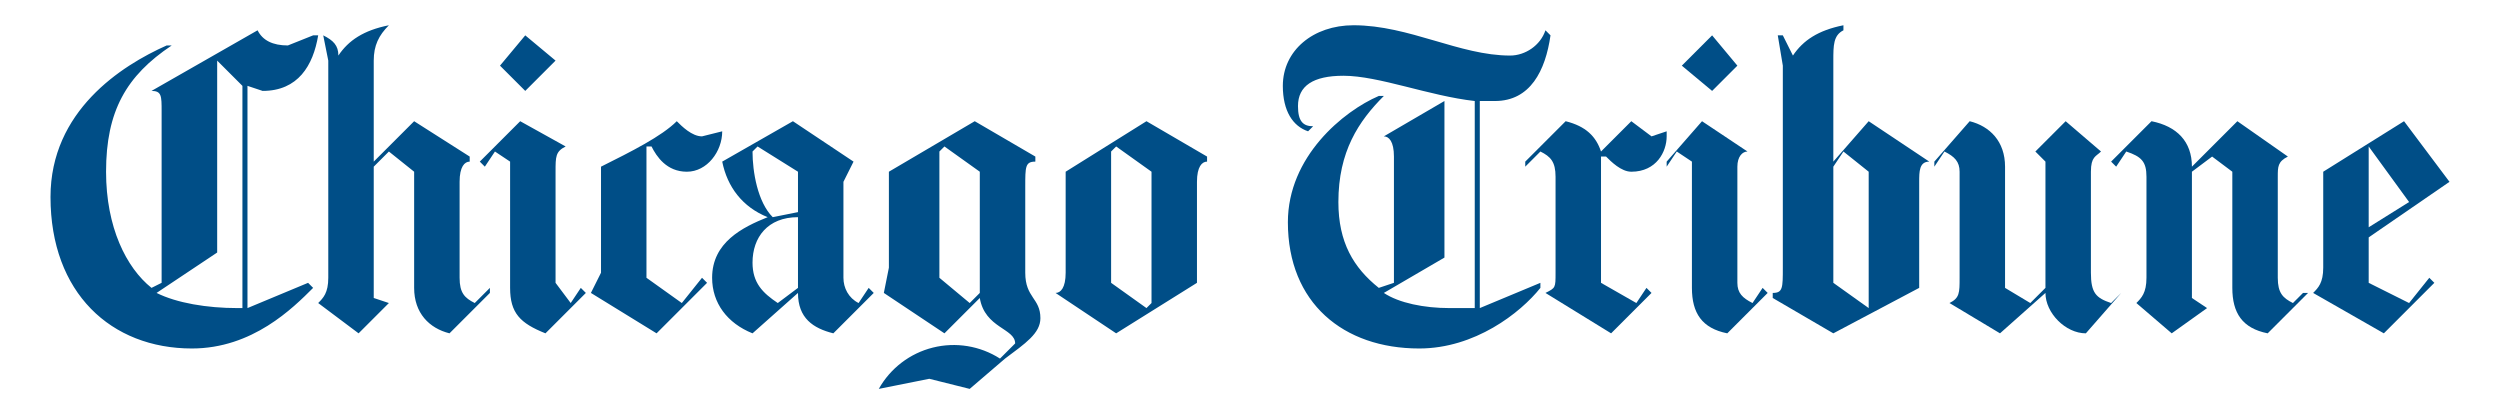
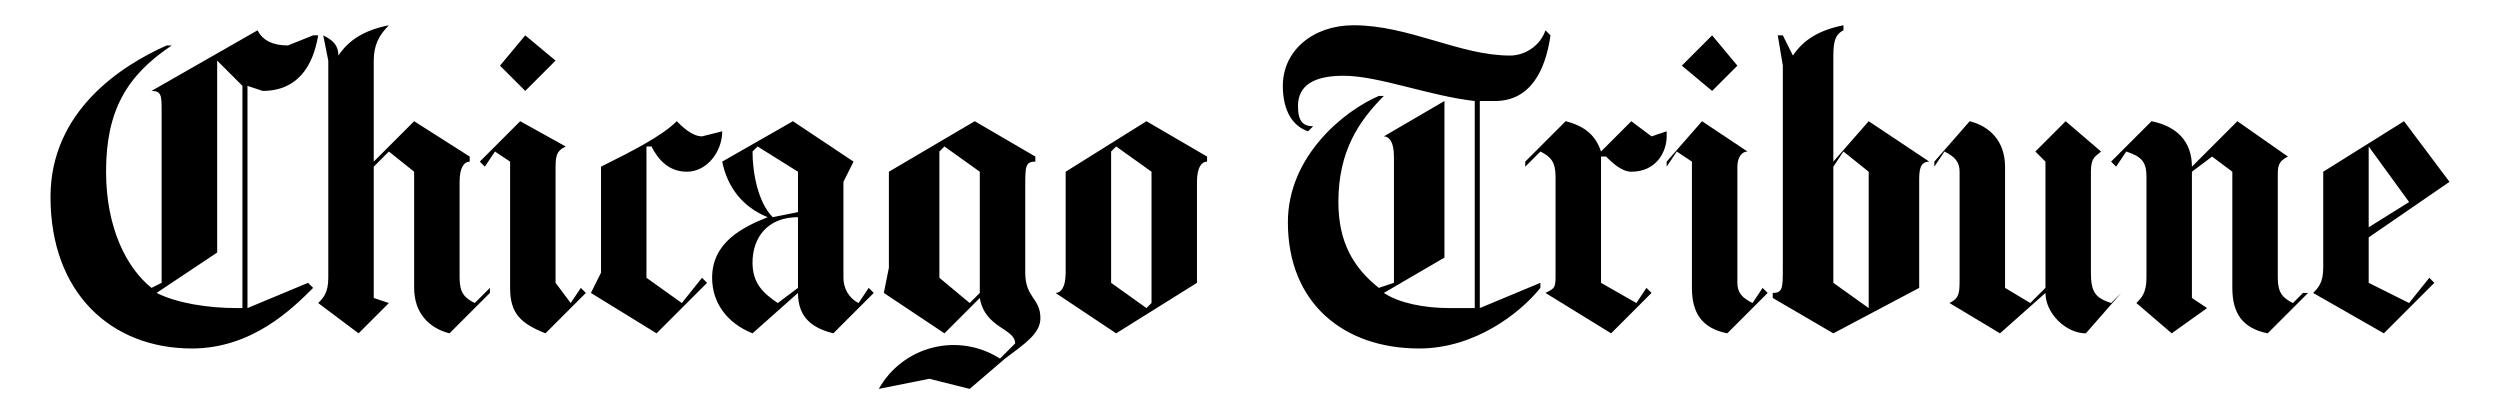
<svg xmlns="http://www.w3.org/2000/svg" viewBox="0 0 495 82" id="ct-full" aria-label="Chicago Tribune" role="img" version="1.1" width="495" height="82">
  <defs id="defs69" />
-   <g id="g64" style="fill:#004e87;fill-rule:evenodd" transform="translate(10,5)">
+   <g id="g64" transform="translate(10,5)">
    <path d="m 475,31 -16,11 v 9 l 8,4 4,-5 1,1 -10,10 -14,-8 c 1,-1 2,-2 2,-5 V 29 l 16,-10 z m -8,4 -8,-11 v 16 z m -20,18 -8,8 c -5,-1 -7,-4 -7,-9 V 29 l -4,-3 -4,3 v 25 l 3,2 -7,5 -7,-6 c 1,-1 2,-2 2,-5 V 30 c 0,-3 -1,-4 -4,-5 l -2,3 -1,-1 8,-8 c 5,1 8,4 8,9 l 9,-9 10,7 c -2,1 -2,2 -2,4 v 20 c 0,3 1,4 3,5 l 2,-2 h 1 m -37,0 -7,8 c -4,0 -8,-4 -8,-8 l -9,8 -10,-6 c 2,-1 2,-2 2,-5 V 29 c 0,-2 -1,-3 -3,-4 l -2,3 v -1 l 7,-8 c 4,1 7,4 7,9 v 24 l 5,3 3,-3 V 27 l -2,-2 6,-6 7,6 c -1,1 -2,1 -2,4 v 20 c 0,4 1,5 4,6 l 2,-2 M 372,27 c -2,0 -2,2 -2,4 v 21 l -17,9 -12,-7 v -1 c 2,0 2,-1 2,-5 V 8 l -1,-6 h 1 l 2,4 c 2,-3 5,-5 10,-6 v 1 c -2,1 -2,3 -2,6 v 20 l 7,-8 z M 360,55 V 29 l -5,-4 -2,3 v 23 l 7,5 z m -26,-47 -5,5 -6,-5 6,-6 5,6 m 6,45 -8,8 c -5,-1 -7,-4 -7,-9 V 27 l -3,-2 -2,3 v -1 l 7,-8 9,6 c -1,0 -2,1 -2,3 v 23 c 0,2 1,3 3,4 l 2,-3 1,1 M 320,22 c 0,3 -2,7 -7,7 -2,0 -4,-2 -5,-3 h -1 v 25 l 7,4 2,-3 1,1 -8,8 -13,-8 c 2,-1 2,-1 2,-4 V 30 c 0,-3 -1,-4 -3,-5 l -3,3 v -1 l 8,-8 c 4,1 6,3 7,6 l 6,-6 4,3 3,-1 v 1" id="path60" />
    <path d="m 297,2 c -1,7 -4,13 -11,13 h -3 v 41 l 12,-5 v 1 c -4,5 -13,12 -24,12 -15,0 -26,-9 -26,-25 0,-13 11,-22 18,-25 h 1 c -5,5 -9,11 -9,21 0,8 3,13 8,17 l 3,-1 V 26 c 0,-3 -1,-4 -2,-4 l 12,-7 v 31 l -12,7 c 3,2 8,3 13,3 h 5 V 15 c -9,-1 -19,-5 -26,-5 -6,0 -9,2 -9,6 0,3 1,4 3,4 l -1,1 c -3,-1 -5,-4 -5,-9 0,-7 6,-12 14,-12 11,0 21,6 31,6 3,0 6,-2 7,-5 l 1,1 m -68,25 c -1,0 -2,1 -2,4 v 20 l -16,10 -12,-8 c 1,0 2,-1 2,-4 V 29 l 16,-10 12,7 z M 218,55 V 29 l -7,-5 -1,1 v 26 l 7,5 z m -22,3 c 0,3 -3,5 -7,8 l -7,6 -8,-2 -10,2 a 17,17 0 0 1 24,-6 l 3,-3 c 0,-3 -6,-3 -7,-9 l -7,7 -12,-8 1,-5 V 29 l 17,-10 12,7 v 1 c -2,0 -2,1 -2,5 v 17 c 0,5 3,5 3,9 z M 184,53 V 29 l -7,-5 -1,1 v 25 l 6,5 z m -21,0 -8,8 c -4,-1 -7,-3 -7,-8 l -9,8 c -5,-2 -8,-6 -8,-11 0,-7 6,-10 11,-12 -5,-2 -8,-6 -9,-11 l 14,-8 12,8 -2,4 v 19 c 0,2 1,4 3,5 l 2,-3 z M 148,37 v -8 l -8,-5 -1,1 c 0,4 1,10 4,13 z m 0,15 V 38 c -6,0 -9,4 -9,9 0,4 2,6 5,8 z M 133,21 c 0,4 -3,8 -7,8 -4,0 -6,-3 -7,-5 h -1 v 26 l 7,5 4,-5 1,1 -10,10 -13,-8 2,-4 V 28 c 6,-3 12,-6 15,-9 1,1 3,3 5,3 l 4,-1 m -33,-14 -6,6 -5,-5 5,-6 6,5 m 6,46 -8,8 C 93,59 91,57 91,52 V 27 l -3,-2 -2,3 -1,-1 8,-8 9,5 c -2,1 -2,2 -2,5 v 22 l 3,4 2,-3 1,1 m -19,0 -8,8 C 75,60 72,57 72,52 V 29 l -5,-4 -3,3 v 26 l 3,1 -6,6 -8,-6 c 1,-1 2,-2 2,-5 V 7 L 54,2 c 2,1 3,2 3,4 2,-3 5,-5 10,-6 -2,2 -3,4 -3,7 v 20 l 8,-8 11,7 v 1 c -1,0 -2,1 -2,4 v 19 c 0,3 1,4 3,5 l 3,-3 v 1 M 53,2 C 52,8 49,13 42,13 l -3,-1 v 44 l 12,-5 1,1 C 48,56 40,64 28,64 12,64 0,53 0,34 0,17 14,8 23,4 h 1 c -9,6 -13,13 -13,25 0,11 4,19 9,23 l 2,-1 V 17 c 0,-3 0,-4 -2,-4 L 41,1 c 1,2 3,3 6,3 L 52,2 Z M 38,56 V 12 L 33,7 v 38 l -12,8 c 4,2 10,3 16,3 z" id="path62" />
  </g>
</svg>
